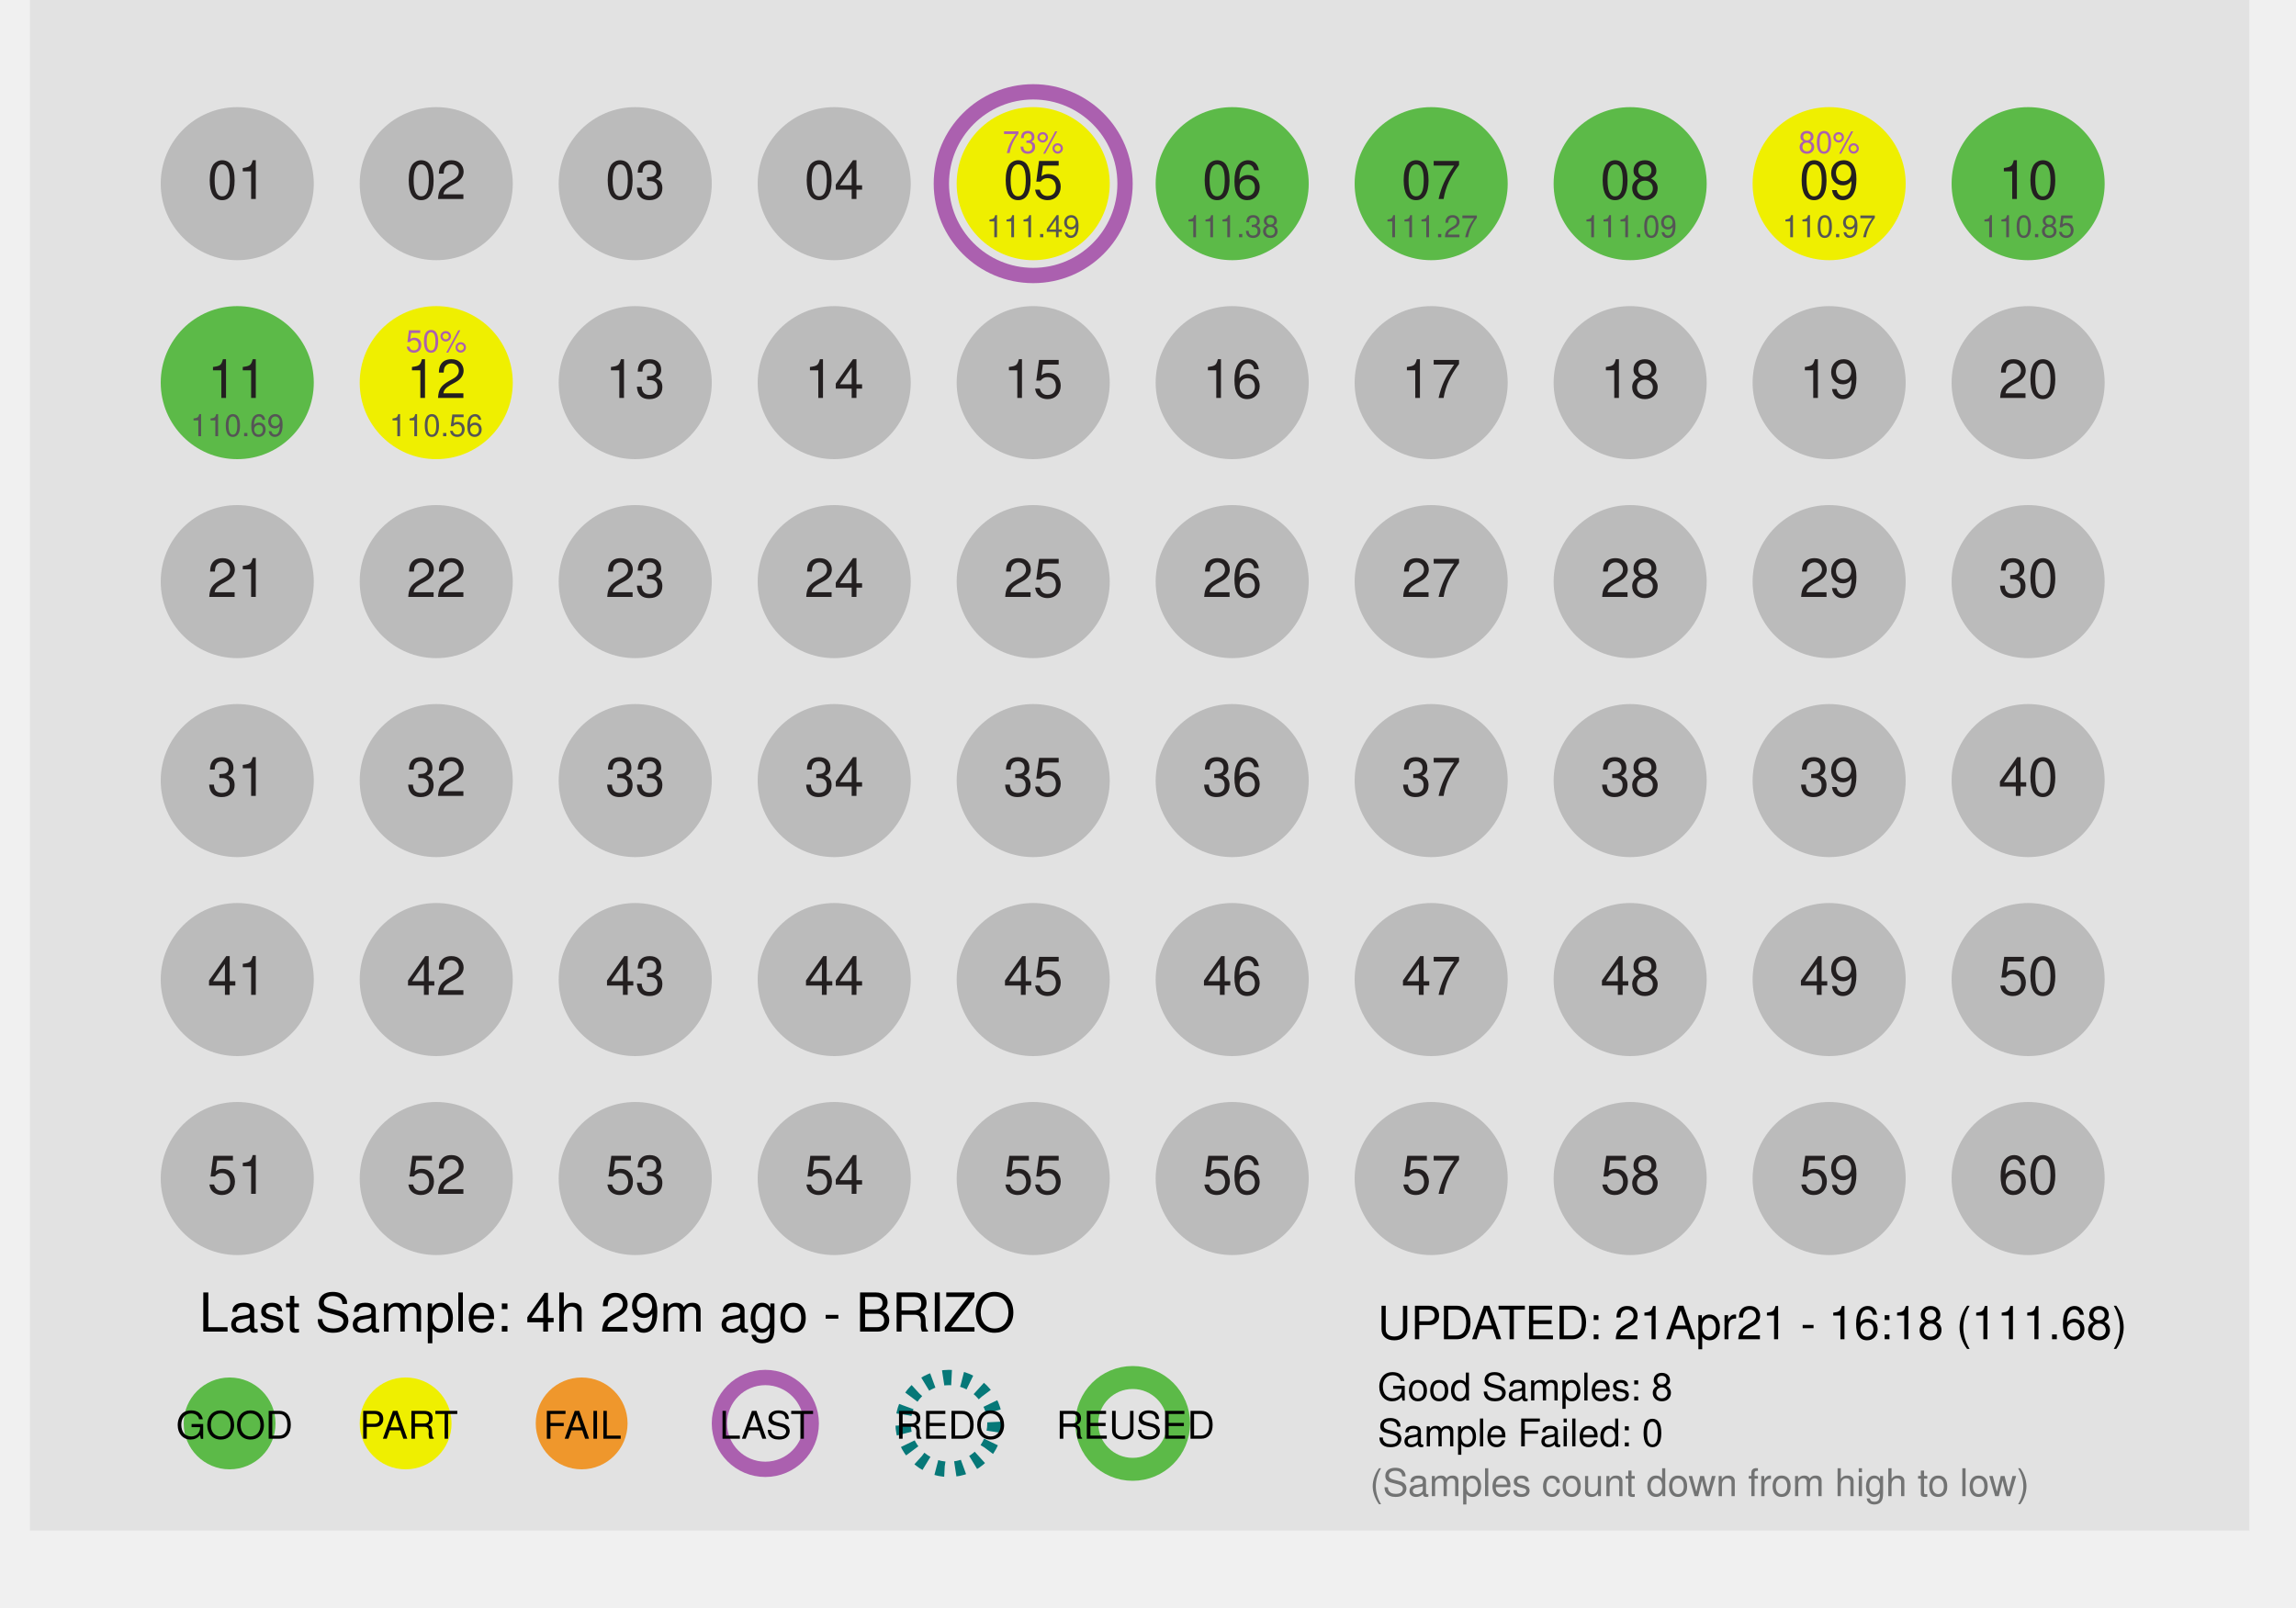
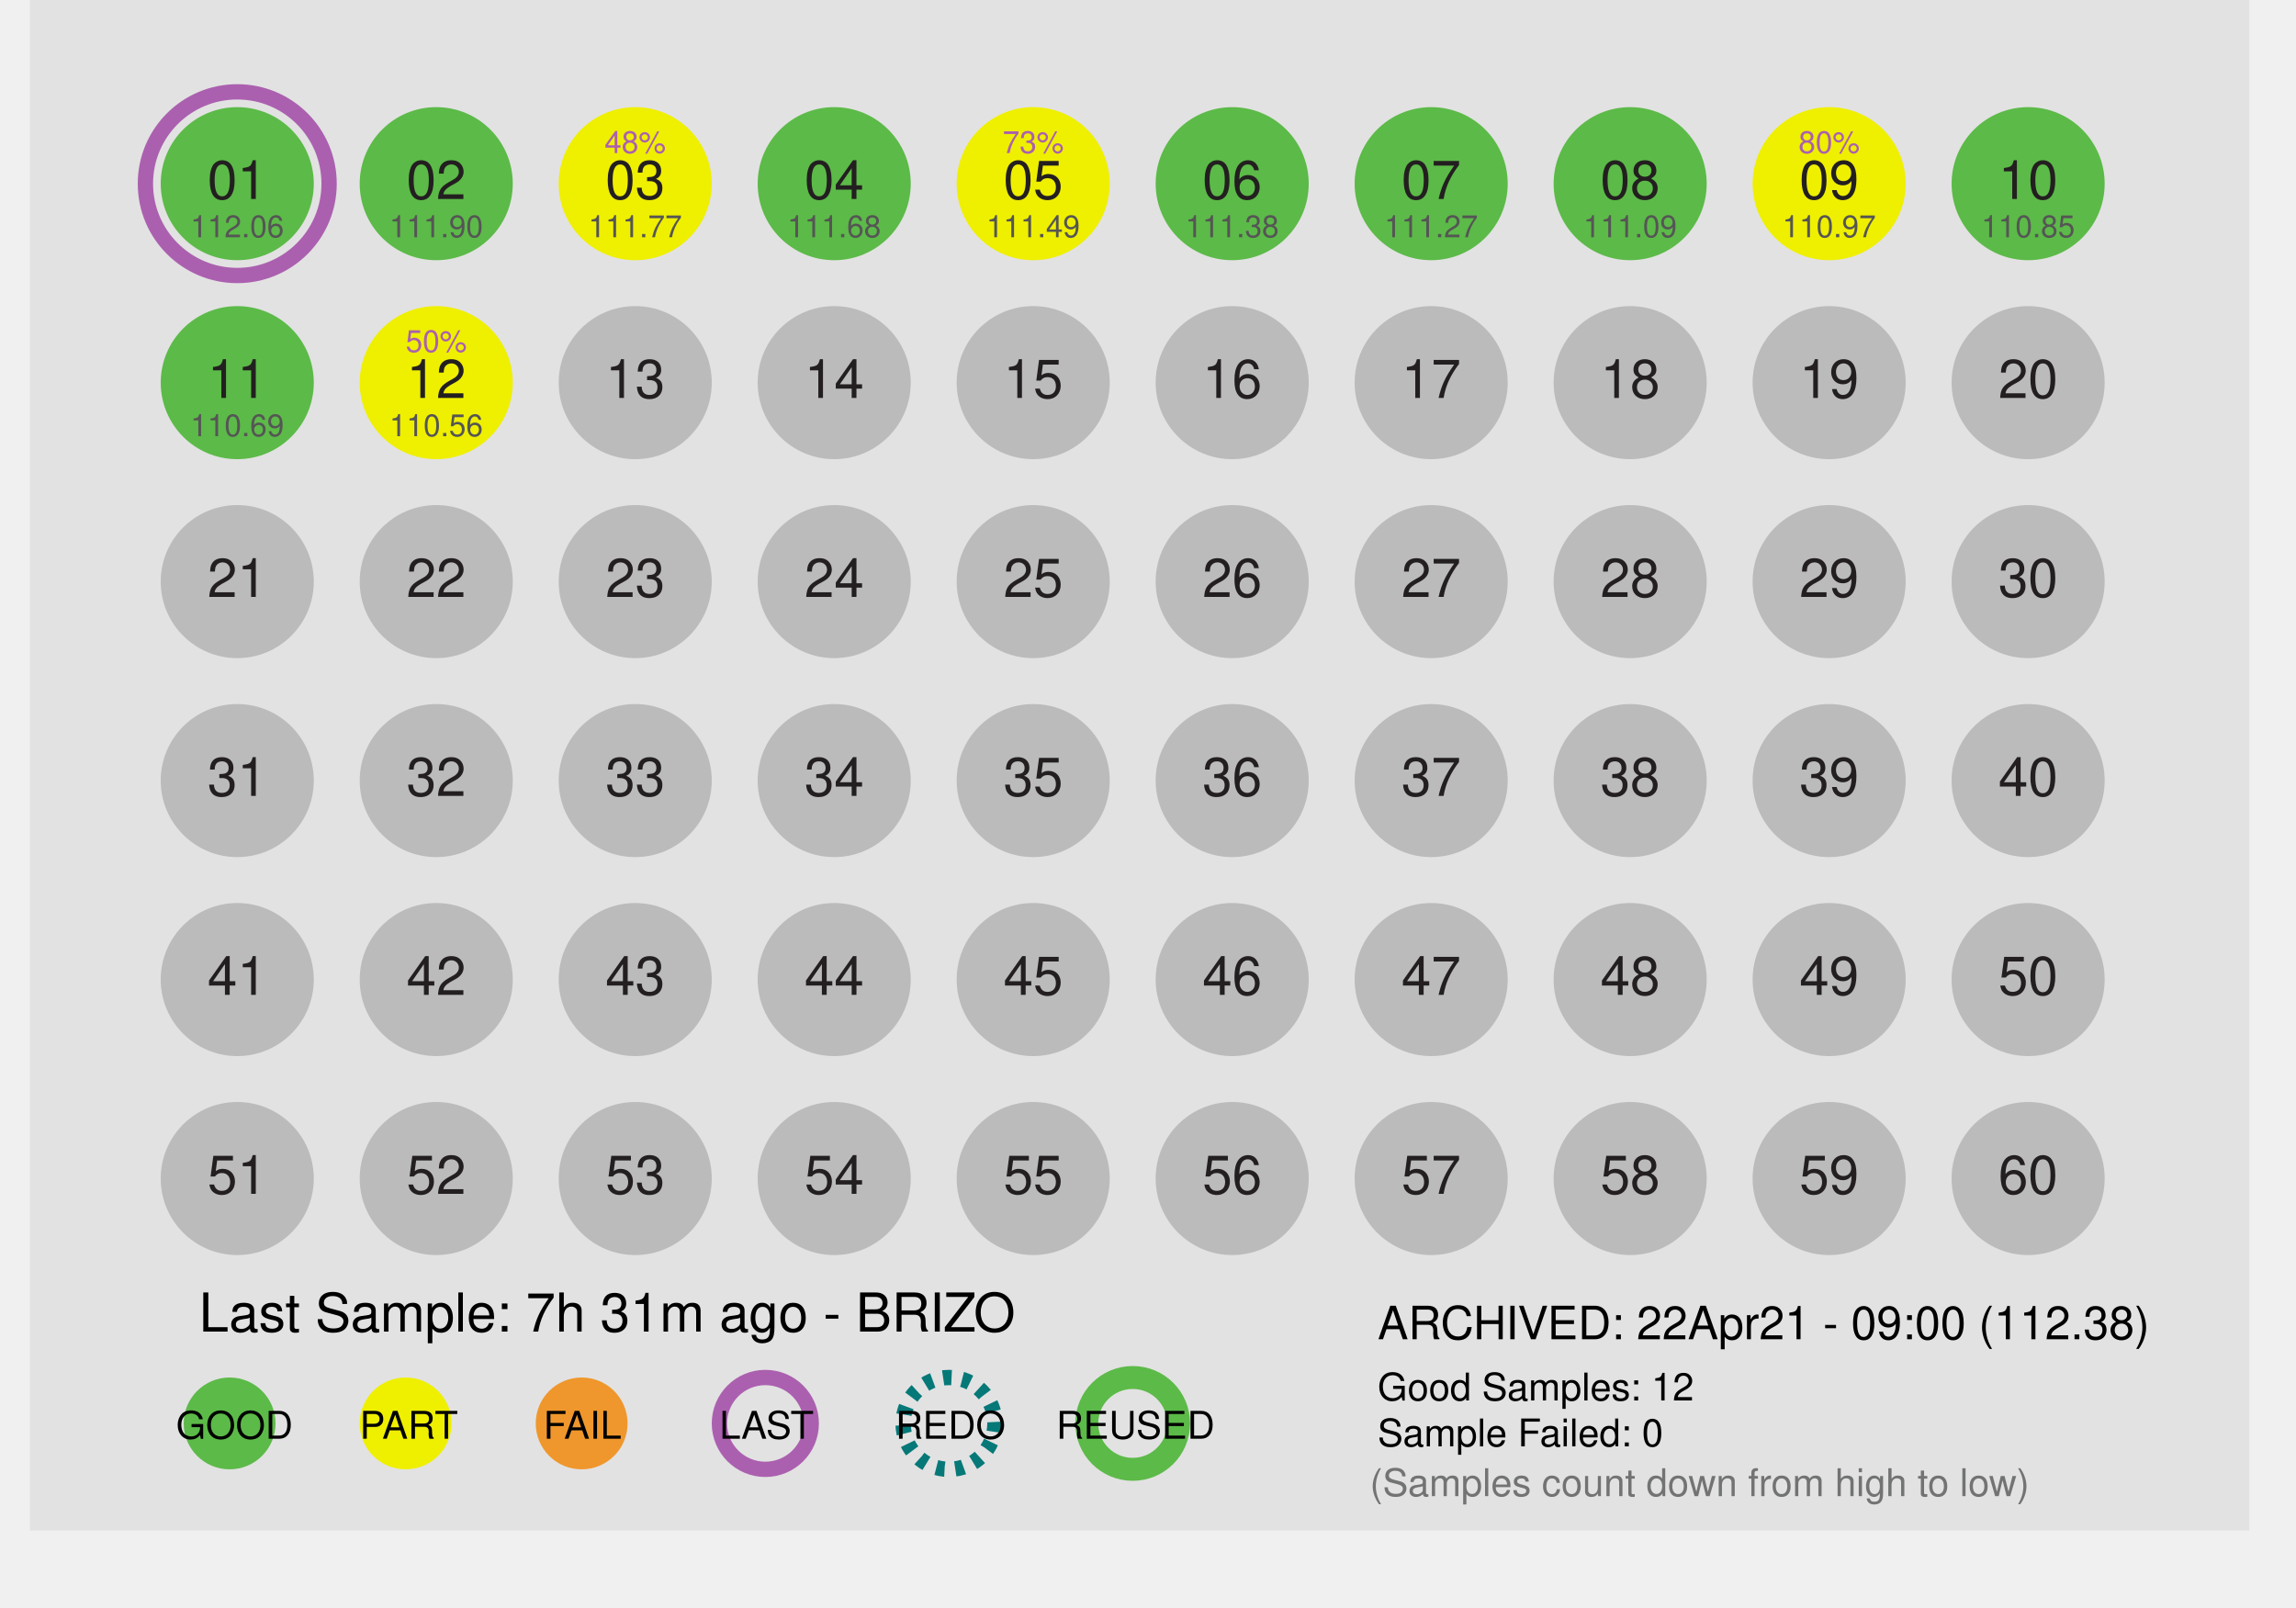
<svg xmlns="http://www.w3.org/2000/svg" id="Layer_1" data-name="Layer 1" x="0px" y="0px" viewBox="0 0 300 210" xml:space="preserve">
  <defs>
    <style>
 .st1 { fill: #dcddde; }
 .st2, .st3 { fill: #fff; }
 .st2 { stroke: #9b509f; }
 .st10, .st2, .st3 { stroke-miterlimit: 10; }
 .st10, .st2 { stroke-width: 2px; }
 .st3 { stroke: #231f20; }
 .st4 { fill: #ef972c; }
 .st5 { fill: #727373; }
 .st6 { fill: #5cba48; }
 .st7, .st8, .st9 { font-size: 7px; }
 .st7, .st8 { fill: #231f20; }
 .te5, .st7, .st9 { font-family: Helvetica; }
 .st8 { font-family: Helvetica-Bold, Helvetica; font-weight: 700; }
 .st9 { fill: #919396; }
 .st10 { fill: none; stroke: #fff; }

 .fill_gray { fill: #bbbbbb; }
 .fill_white { fill: #fff; }
 .stroke_purple { stroke: #ab60af; fill:none; stroke-width: 2px; }
 .stroke_black  { stroke: #000; fill:none; stroke-width: 2px; }
 .stroke_blue  { stroke: #067878; fill:none; stroke-width: 2px; stroke-dasharray:1.1 1.4;}
 .stroke_green  { stroke: #5cba48; fill:none; stroke-width: 3px;}
 .stroke_dash  { stroke-dasharray:1.1 1.4;}
 .stroke_2px { stroke-width: 2px; }
 .stroke_white { fill: none; stroke: #fff; }
 .stroke_none {stroke: none; fill:none};
 .stroke_darkGray { stroke: #231f20; fill: none; stroke-width: 2px;}
 .fill_orange { fill: #ef972c; }
 .fill_yellow { fill: #efef00; }
 .fill_lightgray { fill: #e2e2e2; }
 .thick_orange     { stroke-width:4px; fill:none; stroke: #ef972c; }
 .thick_yellow     { stroke-width:4px; fill:none; stroke: #f7ca0b; }
 .thick_gray       { stroke-width:4px; fill:none; stroke: #bbbbbb; }
 .thick_green      { stroke-width:4px; fill:none; stroke: #5cba48; }
 .fill_green { fill: #5cba48; }
 .font_size4 { font-size: 4px; }
 .font_size5 { font-size: 5px; }
 .font_size6 { font-size: 6px; }
 .font_size7 { font-size: 7px; }
 .font_size9 { font-size: 9px; }
 .fill_red {fill: #e24466; }
 .fill_purple {fill:#ab60af;}
 .fill_darkgray { fill: #555555; }
 .font_helv { font-family: Helvetica; }
 .font_helvBold { font-family: Helvetica-Bold, Helvetica; font-weight: 700; }
 .fill_lightergray { fill: #919396; }
    </style>
  </defs>
  <rect class="fill_lightgray" x="3.91" width="290" height="200" />
-   <circle desc="c_big_01" class="stroke_none" cx="31" cy="24" r="12" />
+   <circle desc="c_big_01" class="stroke_purple" cx="31" cy="24" r="12" />
  <circle desc="c_big_02" class="stroke_none" cx="57" cy="24" r="12" />
  <circle desc="c_big_03" class="stroke_none" cx="83" cy="24" r="12" />
  <circle desc="c_big_04" class="stroke_none" cx="109" cy="24" r="12" />
-   <circle desc="c_big_05" class="stroke_purple" cx="135" cy="24" r="12" />
+   <circle desc="c_big_05" class="stroke_none" cx="135" cy="24" r="12" />
  <circle desc="c_big_06" class="stroke_none" cx="161" cy="24" r="12" />
  <circle desc="c_big_07" class="stroke_none" cx="187" cy="24" r="12" />
  <circle desc="c_big_08" class="stroke_none" cx="213" cy="24" r="12" />
  <circle desc="c_big_09" class="stroke_none" cx="239" cy="24" r="12" />
  <circle desc="c_big_10" class="stroke_none" cx="265" cy="24" r="12" />
  <circle desc="c_big_11" class="stroke_none" cx="31" cy="50" r="12" />
  <circle desc="c_big_12" class="stroke_none" cx="57" cy="50" r="12" />
  <circle desc="c_big_13" class="stroke_none" cx="83" cy="50" r="12" />
  <circle desc="c_big_14" class="stroke_none" cx="109" cy="50" r="12" />
  <circle desc="c_big_15" class="stroke_none" cx="135" cy="50" r="12" />
  <circle desc="c_big_16" class="stroke_none" cx="161" cy="50" r="12" />
  <circle desc="c_big_17" class="stroke_none" cx="187" cy="50" r="12" />
  <circle desc="c_big_18" class="stroke_none" cx="213" cy="50" r="12" />
  <circle desc="c_big_19" class="stroke_none" cx="239" cy="50" r="12" />
  <circle desc="c_big_20" class="stroke_none" cx="265" cy="50" r="12" />
  <circle desc="c_big_21" class="stroke_none" cx="31" cy="76" r="12" />
  <circle desc="c_big_22" class="stroke_none" cx="57" cy="76" r="12" />
  <circle desc="c_big_23" class="stroke_none" cx="83" cy="76" r="12" />
  <circle desc="c_big_24" class="stroke_none" cx="109" cy="76" r="12" />
  <circle desc="c_big_25" class="stroke_none" cx="135" cy="76" r="12" />
  <circle desc="c_big_26" class="stroke_none" cx="161" cy="76" r="12" />
  <circle desc="c_big_27" class="stroke_none" cx="187" cy="76" r="12" />
  <circle desc="c_big_28" class="stroke_none" cx="213" cy="76" r="12" />
  <circle desc="c_big_29" class="stroke_none" cx="239" cy="76" r="12" />
  <circle desc="c_big_30" class="stroke_none" cx="265" cy="76" r="12" />
  <circle desc="c_big_31" class="stroke_none" cx="31" cy="102" r="12" />
  <circle desc="c_big_32" class="stroke_none" cx="57" cy="102" r="12" />
  <circle desc="c_big_33" class="stroke_none" cx="83" cy="102" r="12" />
  <circle desc="c_big_34" class="stroke_none" cx="109" cy="102" r="12" />
  <circle desc="c_big_35" class="stroke_none" cx="135" cy="102" r="12" />
  <circle desc="c_big_36" class="stroke_none" cx="161" cy="102" r="12" />
  <circle desc="c_big_37" class="stroke_none" cx="187" cy="102" r="12" />
  <circle desc="c_big_38" class="stroke_none" cx="213" cy="102" r="12" />
  <circle desc="c_big_39" class="stroke_none" cx="239" cy="102" r="12" />
  <circle desc="c_big_40" class="stroke_none" cx="265" cy="102" r="12" />
  <circle desc="c_big_41" class="stroke_none" cx="31" cy="128" r="12" />
  <circle desc="c_big_42" class="stroke_none" cx="57" cy="128" r="12" />
  <circle desc="c_big_43" class="stroke_none" cx="83" cy="128" r="12" />
  <circle desc="c_big_44" class="stroke_none" cx="109" cy="128" r="12" />
  <circle desc="c_big_45" class="stroke_none" cx="135" cy="128" r="12" />
  <circle desc="c_big_46" class="stroke_none" cx="161" cy="128" r="12" />
  <circle desc="c_big_47" class="stroke_none" cx="187" cy="128" r="12" />
  <circle desc="c_big_48" class="stroke_none" cx="213" cy="128" r="12" />
  <circle desc="c_big_49" class="stroke_none" cx="239" cy="128" r="12" />
  <circle desc="c_big_50" class="stroke_none" cx="265" cy="128" r="12" />
  <circle desc="c_big_51" class="stroke_none" cx="31" cy="154" r="12" />
  <circle desc="c_big_52" class="stroke_none" cx="57" cy="154" r="12" />
  <circle desc="c_big_53" class="stroke_none" cx="83" cy="154" r="12" />
  <circle desc="c_big_54" class="stroke_none" cx="109" cy="154" r="12" />
  <circle desc="c_big_55" class="stroke_none" cx="135" cy="154" r="12" />
  <circle desc="c_big_56" class="stroke_none" cx="161" cy="154" r="12" />
  <circle desc="c_big_57" class="stroke_none" cx="187" cy="154" r="12" />
  <circle desc="c_big_58" class="stroke_none" cx="213" cy="154" r="12" />
  <circle desc="c_big_59" class="stroke_none" cx="239" cy="154" r="12" />
  <circle desc="c_big_60" class="stroke_none" cx="265" cy="154" r="12" />
-   <circle desc="c_small_01" class="fill_gray" cx="31" cy="24" r="10" />
-   <circle desc="c_small_02" class="fill_gray" cx="57" cy="24" r="10" />
-   <circle desc="c_small_03" class="fill_gray" cx="83" cy="24" r="10" />
-   <circle desc="c_small_04" class="fill_gray" cx="109" cy="24" r="10" />
+   <circle desc="c_small_01" class="fill_green" cx="31" cy="24" r="10" />
+   <circle desc="c_small_02" class="fill_green" cx="57" cy="24" r="10" />
+   <circle desc="c_small_03" class="fill_yellow" cx="83" cy="24" r="10" />
+   <circle desc="c_small_04" class="fill_green" cx="109" cy="24" r="10" />
  <circle desc="c_small_05" class="fill_yellow" cx="135" cy="24" r="10" />
  <circle desc="c_small_06" class="fill_green" cx="161" cy="24" r="10" />
  <circle desc="c_small_07" class="fill_green" cx="187" cy="24" r="10" />
  <circle desc="c_small_08" class="fill_green" cx="213" cy="24" r="10" />
  <circle desc="c_small_09" class="fill_yellow" cx="239" cy="24" r="10" />
  <circle desc="c_small_10" class="fill_green" cx="265" cy="24" r="10" />
  <circle desc="c_small_11" class="fill_green" cx="31" cy="50" r="10" />
  <circle desc="c_small_12" class="fill_yellow" cx="57" cy="50" r="10" />
  <circle desc="c_small_13" class="fill_gray" cx="83" cy="50" r="10" />
  <circle desc="c_small_14" class="fill_gray" cx="109" cy="50" r="10" />
  <circle desc="c_small_15" class="fill_gray" cx="135" cy="50" r="10" />
  <circle desc="c_small_16" class="fill_gray" cx="161" cy="50" r="10" />
  <circle desc="c_small_17" class="fill_gray" cx="187" cy="50" r="10" />
  <circle desc="c_small_18" class="fill_gray" cx="213" cy="50" r="10" />
  <circle desc="c_small_19" class="fill_gray" cx="239" cy="50" r="10" />
  <circle desc="c_small_20" class="fill_gray" cx="265" cy="50" r="10" />
  <circle desc="c_small_21" class="fill_gray" cx="31" cy="76" r="10" />
  <circle desc="c_small_22" class="fill_gray" cx="57" cy="76" r="10" />
  <circle desc="c_small_23" class="fill_gray" cx="83" cy="76" r="10" />
  <circle desc="c_small_24" class="fill_gray" cx="109" cy="76" r="10" />
  <circle desc="c_small_25" class="fill_gray" cx="135" cy="76" r="10" />
  <circle desc="c_small_26" class="fill_gray" cx="161" cy="76" r="10" />
  <circle desc="c_small_27" class="fill_gray" cx="187" cy="76" r="10" />
  <circle desc="c_small_28" class="fill_gray" cx="213" cy="76" r="10" />
  <circle desc="c_small_29" class="fill_gray" cx="239" cy="76" r="10" />
  <circle desc="c_small_30" class="fill_gray" cx="265" cy="76" r="10" />
  <circle desc="c_small_31" class="fill_gray" cx="31" cy="102" r="10" />
  <circle desc="c_small_32" class="fill_gray" cx="57" cy="102" r="10" />
  <circle desc="c_small_33" class="fill_gray" cx="83" cy="102" r="10" />
  <circle desc="c_small_34" class="fill_gray" cx="109" cy="102" r="10" />
  <circle desc="c_small_35" class="fill_gray" cx="135" cy="102" r="10" />
  <circle desc="c_small_36" class="fill_gray" cx="161" cy="102" r="10" />
  <circle desc="c_small_37" class="fill_gray" cx="187" cy="102" r="10" />
  <circle desc="c_small_38" class="fill_gray" cx="213" cy="102" r="10" />
  <circle desc="c_small_39" class="fill_gray" cx="239" cy="102" r="10" />
  <circle desc="c_small_40" class="fill_gray" cx="265" cy="102" r="10" />
  <circle desc="c_small_41" class="fill_gray" cx="31" cy="128" r="10" />
  <circle desc="c_small_42" class="fill_gray" cx="57" cy="128" r="10" />
  <circle desc="c_small_43" class="fill_gray" cx="83" cy="128" r="10" />
  <circle desc="c_small_44" class="fill_gray" cx="109" cy="128" r="10" />
  <circle desc="c_small_45" class="fill_gray" cx="135" cy="128" r="10" />
  <circle desc="c_small_46" class="fill_gray" cx="161" cy="128" r="10" />
  <circle desc="c_small_47" class="fill_gray" cx="187" cy="128" r="10" />
  <circle desc="c_small_48" class="fill_gray" cx="213" cy="128" r="10" />
  <circle desc="c_small_49" class="fill_gray" cx="239" cy="128" r="10" />
  <circle desc="c_small_50" class="fill_gray" cx="265" cy="128" r="10" />
  <circle desc="c_small_51" class="fill_gray" cx="31" cy="154" r="10" />
  <circle desc="c_small_52" class="fill_gray" cx="57" cy="154" r="10" />
  <circle desc="c_small_53" class="fill_gray" cx="83" cy="154" r="10" />
  <circle desc="c_small_54" class="fill_gray" cx="109" cy="154" r="10" />
  <circle desc="c_small_55" class="fill_gray" cx="135" cy="154" r="10" />
  <circle desc="c_small_56" class="fill_gray" cx="161" cy="154" r="10" />
  <circle desc="c_small_57" class="fill_gray" cx="187" cy="154" r="10" />
  <circle desc="c_small_58" class="fill_gray" cx="213" cy="154" r="10" />
  <circle desc="c_small_59" class="fill_gray" cx="239" cy="154" r="10" />
  <circle desc="c_small_60" class="fill_gray" cx="265" cy="154" r="10" />
  <text desc="t_label_01" class="st7" text-anchor="middle" transform="translate(31 26)">01</text>
  <text desc="t_label_02" class="st7" text-anchor="middle" transform="translate(57 26)">02</text>
  <text desc="t_label_03" class="st7" text-anchor="middle" transform="translate(83 26)">03</text>
  <text desc="t_label_04" class="st7" text-anchor="middle" transform="translate(109 26)">04</text>
  <text desc="t_label_05" class="st7" text-anchor="middle" transform="translate(135 26)">05</text>
  <text desc="t_label_06" class="st7" text-anchor="middle" transform="translate(161 26)">06</text>
  <text desc="t_label_07" class="st7" text-anchor="middle" transform="translate(187 26)">07</text>
  <text desc="t_label_08" class="st7" text-anchor="middle" transform="translate(213 26)">08</text>
  <text desc="t_label_09" class="st7" text-anchor="middle" transform="translate(239 26)">09</text>
  <text desc="t_label_10" class="st7" text-anchor="middle" transform="translate(265 26)">10</text>
  <text desc="t_label_11" class="st7" text-anchor="middle" transform="translate(31 52)">11</text>
  <text desc="t_label_12" class="st7" text-anchor="middle" transform="translate(57 52)">12</text>
  <text desc="t_label_13" class="st7" text-anchor="middle" transform="translate(83 52)">13</text>
  <text desc="t_label_14" class="st7" text-anchor="middle" transform="translate(109 52)">14</text>
  <text desc="t_label_15" class="st7" text-anchor="middle" transform="translate(135 52)">15</text>
  <text desc="t_label_16" class="st7" text-anchor="middle" transform="translate(161 52)">16</text>
  <text desc="t_label_17" class="st7" text-anchor="middle" transform="translate(187 52)">17</text>
  <text desc="t_label_18" class="st7" text-anchor="middle" transform="translate(213 52)">18</text>
  <text desc="t_label_19" class="st7" text-anchor="middle" transform="translate(239 52)">19</text>
  <text desc="t_label_20" class="st7" text-anchor="middle" transform="translate(265 52)">20</text>
  <text desc="t_label_21" class="st7" text-anchor="middle" transform="translate(31 78)">21</text>
  <text desc="t_label_22" class="st7" text-anchor="middle" transform="translate(57 78)">22</text>
  <text desc="t_label_23" class="st7" text-anchor="middle" transform="translate(83 78)">23</text>
  <text desc="t_label_24" class="st7" text-anchor="middle" transform="translate(109 78)">24</text>
  <text desc="t_label_25" class="st7" text-anchor="middle" transform="translate(135 78)">25</text>
  <text desc="t_label_26" class="st7" text-anchor="middle" transform="translate(161 78)">26</text>
  <text desc="t_label_27" class="st7" text-anchor="middle" transform="translate(187 78)">27</text>
  <text desc="t_label_28" class="st7" text-anchor="middle" transform="translate(213 78)">28</text>
  <text desc="t_label_29" class="st7" text-anchor="middle" transform="translate(239 78)">29</text>
  <text desc="t_label_30" class="st7" text-anchor="middle" transform="translate(265 78)">30</text>
  <text desc="t_label_31" class="st7" text-anchor="middle" transform="translate(31 104)">31</text>
  <text desc="t_label_32" class="st7" text-anchor="middle" transform="translate(57 104)">32</text>
  <text desc="t_label_33" class="st7" text-anchor="middle" transform="translate(83 104)">33</text>
  <text desc="t_label_34" class="st7" text-anchor="middle" transform="translate(109 104)">34</text>
  <text desc="t_label_35" class="st7" text-anchor="middle" transform="translate(135 104)">35</text>
  <text desc="t_label_36" class="st7" text-anchor="middle" transform="translate(161 104)">36</text>
  <text desc="t_label_37" class="st7" text-anchor="middle" transform="translate(187 104)">37</text>
  <text desc="t_label_38" class="st7" text-anchor="middle" transform="translate(213 104)">38</text>
  <text desc="t_label_39" class="st7" text-anchor="middle" transform="translate(239 104)">39</text>
  <text desc="t_label_40" class="st7" text-anchor="middle" transform="translate(265 104)">40</text>
  <text desc="t_label_41" class="st7" text-anchor="middle" transform="translate(31 130)">41</text>
  <text desc="t_label_42" class="st7" text-anchor="middle" transform="translate(57 130)">42</text>
  <text desc="t_label_43" class="st7" text-anchor="middle" transform="translate(83 130)">43</text>
  <text desc="t_label_44" class="st7" text-anchor="middle" transform="translate(109 130)">44</text>
  <text desc="t_label_45" class="st7" text-anchor="middle" transform="translate(135 130)">45</text>
  <text desc="t_label_46" class="st7" text-anchor="middle" transform="translate(161 130)">46</text>
  <text desc="t_label_47" class="st7" text-anchor="middle" transform="translate(187 130)">47</text>
  <text desc="t_label_48" class="st7" text-anchor="middle" transform="translate(213 130)">48</text>
  <text desc="t_label_49" class="st7" text-anchor="middle" transform="translate(239 130)">49</text>
  <text desc="t_label_50" class="st7" text-anchor="middle" transform="translate(265 130)">50</text>
  <text desc="t_label_51" class="st7" text-anchor="middle" transform="translate(31 156)">51</text>
  <text desc="t_label_52" class="st7" text-anchor="middle" transform="translate(57 156)">52</text>
  <text desc="t_label_53" class="st7" text-anchor="middle" transform="translate(83 156)">53</text>
  <text desc="t_label_54" class="st7" text-anchor="middle" transform="translate(109 156)">54</text>
  <text desc="t_label_55" class="st7" text-anchor="middle" transform="translate(135 156)">55</text>
  <text desc="t_label_56" class="st7" text-anchor="middle" transform="translate(161 156)">56</text>
  <text desc="t_label_57" class="st7" text-anchor="middle" transform="translate(187 156)">57</text>
  <text desc="t_label_58" class="st7" text-anchor="middle" transform="translate(213 156)">58</text>
  <text desc="t_label_59" class="st7" text-anchor="middle" transform="translate(239 156)">59</text>
  <text desc="t_label_60" class="st7" text-anchor="middle" transform="translate(265 156)">60</text>
  <text desc="pct_label_01" text-anchor="middle" class="te5 font_size4 fill_purple" transform="translate(31 20)" />
  <text desc="pct_label_02" text-anchor="middle" class="te5 font_size4 fill_purple" transform="translate(57 20)" />
-   <text desc="pct_label_03" text-anchor="middle" class="te5 font_size4 fill_purple" transform="translate(83 20)" />
+   <text desc="pct_label_03" text-anchor="middle" class="te5 font_size4 fill_purple" transform="translate(83 20)">48%</text>
  <text desc="pct_label_04" text-anchor="middle" class="te5 font_size4 fill_purple" transform="translate(109 20)" />
  <text desc="pct_label_05" text-anchor="middle" class="te5 font_size4 fill_purple" transform="translate(135 20)">73%</text>
  <text desc="pct_label_06" text-anchor="middle" class="te5 font_size4 fill_purple" transform="translate(161 20)" />
  <text desc="pct_label_07" text-anchor="middle" class="te5 font_size4 fill_purple" transform="translate(187 20)" />
  <text desc="pct_label_08" text-anchor="middle" class="te5 font_size4 fill_purple" transform="translate(213 20)" />
  <text desc="pct_label_09" text-anchor="middle" class="te5 font_size4 fill_purple" transform="translate(239 20)">80%</text>
  <text desc="pct_label_10" text-anchor="middle" class="te5 font_size4 fill_purple" transform="translate(265 20)" />
  <text desc="pct_label_11" text-anchor="middle" class="te5 font_size4 fill_purple" transform="translate(31 46)" />
  <text desc="pct_label_12" text-anchor="middle" class="te5 font_size4 fill_purple" transform="translate(57 46)">50%</text>
  <text desc="pct_label_13" text-anchor="middle" class="te5 font_size4 fill_purple" transform="translate(83 46)" />
  <text desc="pct_label_14" text-anchor="middle" class="te5 font_size4 fill_purple" transform="translate(109 46)" />
  <text desc="pct_label_15" text-anchor="middle" class="te5 font_size4 fill_purple" transform="translate(135 46)" />
  <text desc="pct_label_16" text-anchor="middle" class="te5 font_size4 fill_purple" transform="translate(161 46)" />
  <text desc="pct_label_17" text-anchor="middle" class="te5 font_size4 fill_purple" transform="translate(187 46)" />
  <text desc="pct_label_18" text-anchor="middle" class="te5 font_size4 fill_purple" transform="translate(213 46)" />
  <text desc="pct_label_19" text-anchor="middle" class="te5 font_size4 fill_purple" transform="translate(239 46)" />
  <text desc="pct_label_20" text-anchor="middle" class="te5 font_size4 fill_purple" transform="translate(265 46)" />
  <text desc="pct_label_21" text-anchor="middle" class="te5 font_size4 fill_purple" transform="translate(31 72)" />
  <text desc="pct_label_22" text-anchor="middle" class="te5 font_size4 fill_purple" transform="translate(57 72)" />
  <text desc="pct_label_23" text-anchor="middle" class="te5 font_size4 fill_purple" transform="translate(83 72)" />
  <text desc="pct_label_24" text-anchor="middle" class="te5 font_size4 fill_purple" transform="translate(109 72)" />
  <text desc="pct_label_25" text-anchor="middle" class="te5 font_size4 fill_purple" transform="translate(135 72)" />
  <text desc="pct_label_26" text-anchor="middle" class="te5 font_size4 fill_purple" transform="translate(161 72)" />
  <text desc="pct_label_27" text-anchor="middle" class="te5 font_size4 fill_purple" transform="translate(187 72)" />
  <text desc="pct_label_28" text-anchor="middle" class="te5 font_size4 fill_purple" transform="translate(213 72)" />
  <text desc="pct_label_29" text-anchor="middle" class="te5 font_size4 fill_purple" transform="translate(239 72)" />
  <text desc="pct_label_30" text-anchor="middle" class="te5 font_size4 fill_purple" transform="translate(265 72)" />
  <text desc="pct_label_31" text-anchor="middle" class="te5 font_size4 fill_purple" transform="translate(31 98)" />
  <text desc="pct_label_32" text-anchor="middle" class="te5 font_size4 fill_purple" transform="translate(57 98)" />
  <text desc="pct_label_33" text-anchor="middle" class="te5 font_size4 fill_purple" transform="translate(83 98)" />
  <text desc="pct_label_34" text-anchor="middle" class="te5 font_size4 fill_purple" transform="translate(109 98)" />
  <text desc="pct_label_35" text-anchor="middle" class="te5 font_size4 fill_purple" transform="translate(135 98)" />
  <text desc="pct_label_36" text-anchor="middle" class="te5 font_size4 fill_purple" transform="translate(161 98)" />
  <text desc="pct_label_37" text-anchor="middle" class="te5 font_size4 fill_purple" transform="translate(187 98)" />
  <text desc="pct_label_38" text-anchor="middle" class="te5 font_size4 fill_purple" transform="translate(213 98)" />
  <text desc="pct_label_39" text-anchor="middle" class="te5 font_size4 fill_purple" transform="translate(239 98)" />
  <text desc="pct_label_40" text-anchor="middle" class="te5 font_size4 fill_purple" transform="translate(265 98)" />
  <text desc="pct_label_41" text-anchor="middle" class="te5 font_size4 fill_purple" transform="translate(31 124)" />
  <text desc="pct_label_42" text-anchor="middle" class="te5 font_size4 fill_purple" transform="translate(57 124)" />
  <text desc="pct_label_43" text-anchor="middle" class="te5 font_size4 fill_purple" transform="translate(83 124)" />
  <text desc="pct_label_44" text-anchor="middle" class="te5 font_size4 fill_purple" transform="translate(109 124)" />
  <text desc="pct_label_45" text-anchor="middle" class="te5 font_size4 fill_purple" transform="translate(135 124)" />
  <text desc="pct_label_46" text-anchor="middle" class="te5 font_size4 fill_purple" transform="translate(161 124)" />
  <text desc="pct_label_47" text-anchor="middle" class="te5 font_size4 fill_purple" transform="translate(187 124)" />
  <text desc="pct_label_48" text-anchor="middle" class="te5 font_size4 fill_purple" transform="translate(213 124)" />
  <text desc="pct_label_49" text-anchor="middle" class="te5 font_size4 fill_purple" transform="translate(239 124)" />
  <text desc="pct_label_50" text-anchor="middle" class="te5 font_size4 fill_purple" transform="translate(265 124)" />
  <text desc="pct_label_51" text-anchor="middle" class="te5 font_size4 fill_purple" transform="translate(31 150)" />
  <text desc="pct_label_52" text-anchor="middle" class="te5 font_size4 fill_purple" transform="translate(57 150)" />
  <text desc="pct_label_53" text-anchor="middle" class="te5 font_size4 fill_purple" transform="translate(83 150)" />
  <text desc="pct_label_54" text-anchor="middle" class="te5 font_size4 fill_purple" transform="translate(109 150)" />
  <text desc="pct_label_55" text-anchor="middle" class="te5 font_size4 fill_purple" transform="translate(135 150)" />
  <text desc="pct_label_56" text-anchor="middle" class="te5 font_size4 fill_purple" transform="translate(161 150)" />
  <text desc="pct_label_57" text-anchor="middle" class="te5 font_size4 fill_purple" transform="translate(187 150)" />
  <text desc="pct_label_58" text-anchor="middle" class="te5 font_size4 fill_purple" transform="translate(213 150)" />
  <text desc="pct_label_59" text-anchor="middle" class="te5 font_size4 fill_purple" transform="translate(239 150)" />
  <text desc="pct_label_60" text-anchor="middle" class="te5 font_size4 fill_purple" transform="translate(265 150)" />
-   <text desc="time_label_01" text-anchor="middle" class="te5 font_size4 fill_darkgray" transform="translate(31 31)" />
-   <text desc="time_label_02" text-anchor="middle" class="te5 font_size4 fill_darkgray" transform="translate(57 31)" />
-   <text desc="time_label_03" text-anchor="middle" class="te5 font_size4 fill_darkgray" transform="translate(83 31)" />
-   <text desc="time_label_04" text-anchor="middle" class="te5 font_size4 fill_darkgray" transform="translate(109 31)" />
+   <text desc="time_label_01" text-anchor="middle" class="te5 font_size4 fill_darkgray" transform="translate(31 31)">112.06</text>
+   <text desc="time_label_02" text-anchor="middle" class="te5 font_size4 fill_darkgray" transform="translate(57 31)">111.90</text>
+   <text desc="time_label_03" text-anchor="middle" class="te5 font_size4 fill_darkgray" transform="translate(83 31)">111.77</text>
+   <text desc="time_label_04" text-anchor="middle" class="te5 font_size4 fill_darkgray" transform="translate(109 31)">111.68</text>
  <text desc="time_label_05" text-anchor="middle" class="te5 font_size4 fill_darkgray" transform="translate(135 31)">111.49</text>
  <text desc="time_label_06" text-anchor="middle" class="te5 font_size4 fill_darkgray" transform="translate(161 31)">111.38</text>
  <text desc="time_label_07" text-anchor="middle" class="te5 font_size4 fill_darkgray" transform="translate(187 31)">111.27</text>
  <text desc="time_label_08" text-anchor="middle" class="te5 font_size4 fill_darkgray" transform="translate(213 31)">111.09</text>
  <text desc="time_label_09" text-anchor="middle" class="te5 font_size4 fill_darkgray" transform="translate(239 31)">110.97</text>
  <text desc="time_label_10" text-anchor="middle" class="te5 font_size4 fill_darkgray" transform="translate(265 31)">110.85</text>
  <text desc="time_label_11" text-anchor="middle" class="te5 font_size4 fill_darkgray" transform="translate(31 57)">110.69</text>
  <text desc="time_label_12" text-anchor="middle" class="te5 font_size4 fill_darkgray" transform="translate(57 57)">110.56</text>
  <text desc="time_label_13" text-anchor="middle" class="te5 font_size4 fill_darkgray" transform="translate(83 57)" />
  <text desc="time_label_14" text-anchor="middle" class="te5 font_size4 fill_darkgray" transform="translate(109 57)" />
  <text desc="time_label_15" text-anchor="middle" class="te5 font_size4 fill_darkgray" transform="translate(135 57)" />
  <text desc="time_label_16" text-anchor="middle" class="te5 font_size4 fill_darkgray" transform="translate(161 57)" />
  <text desc="time_label_17" text-anchor="middle" class="te5 font_size4 fill_darkgray" transform="translate(187 57)" />
  <text desc="time_label_18" text-anchor="middle" class="te5 font_size4 fill_darkgray" transform="translate(213 57)" />
  <text desc="time_label_19" text-anchor="middle" class="te5 font_size4 fill_darkgray" transform="translate(239 57)" />
  <text desc="time_label_20" text-anchor="middle" class="te5 font_size4 fill_darkgray" transform="translate(265 57)" />
  <text desc="time_label_21" text-anchor="middle" class="te5 font_size4 fill_darkgray" transform="translate(31 83)" />
  <text desc="time_label_22" text-anchor="middle" class="te5 font_size4 fill_darkgray" transform="translate(57 83)" />
  <text desc="time_label_23" text-anchor="middle" class="te5 font_size4 fill_darkgray" transform="translate(83 83)" />
  <text desc="time_label_24" text-anchor="middle" class="te5 font_size4 fill_darkgray" transform="translate(109 83)" />
  <text desc="time_label_25" text-anchor="middle" class="te5 font_size4 fill_darkgray" transform="translate(135 83)" />
  <text desc="time_label_26" text-anchor="middle" class="te5 font_size4 fill_darkgray" transform="translate(161 83)" />
  <text desc="time_label_27" text-anchor="middle" class="te5 font_size4 fill_darkgray" transform="translate(187 83)" />
  <text desc="time_label_28" text-anchor="middle" class="te5 font_size4 fill_darkgray" transform="translate(213 83)" />
  <text desc="time_label_29" text-anchor="middle" class="te5 font_size4 fill_darkgray" transform="translate(239 83)" />
  <text desc="time_label_30" text-anchor="middle" class="te5 font_size4 fill_darkgray" transform="translate(265 83)" />
  <text desc="time_label_31" text-anchor="middle" class="te5 font_size4 fill_darkgray" transform="translate(31 109)" />
  <text desc="time_label_32" text-anchor="middle" class="te5 font_size4 fill_darkgray" transform="translate(57 109)" />
  <text desc="time_label_33" text-anchor="middle" class="te5 font_size4 fill_darkgray" transform="translate(83 109)" />
  <text desc="time_label_34" text-anchor="middle" class="te5 font_size4 fill_darkgray" transform="translate(109 109)" />
  <text desc="time_label_35" text-anchor="middle" class="te5 font_size4 fill_darkgray" transform="translate(135 109)" />
  <text desc="time_label_36" text-anchor="middle" class="te5 font_size4 fill_darkgray" transform="translate(161 109)" />
  <text desc="time_label_37" text-anchor="middle" class="te5 font_size4 fill_darkgray" transform="translate(187 109)" />
  <text desc="time_label_38" text-anchor="middle" class="te5 font_size4 fill_darkgray" transform="translate(213 109)" />
  <text desc="time_label_39" text-anchor="middle" class="te5 font_size4 fill_darkgray" transform="translate(239 109)" />
  <text desc="time_label_40" text-anchor="middle" class="te5 font_size4 fill_darkgray" transform="translate(265 109)" />
  <text desc="time_label_41" text-anchor="middle" class="te5 font_size4 fill_darkgray" transform="translate(31 135)" />
  <text desc="time_label_42" text-anchor="middle" class="te5 font_size4 fill_darkgray" transform="translate(57 135)" />
  <text desc="time_label_43" text-anchor="middle" class="te5 font_size4 fill_darkgray" transform="translate(83 135)" />
  <text desc="time_label_44" text-anchor="middle" class="te5 font_size4 fill_darkgray" transform="translate(109 135)" />
  <text desc="time_label_45" text-anchor="middle" class="te5 font_size4 fill_darkgray" transform="translate(135 135)" />
  <text desc="time_label_46" text-anchor="middle" class="te5 font_size4 fill_darkgray" transform="translate(161 135)" />
  <text desc="time_label_47" text-anchor="middle" class="te5 font_size4 fill_darkgray" transform="translate(187 135)" />
  <text desc="time_label_48" text-anchor="middle" class="te5 font_size4 fill_darkgray" transform="translate(213 135)" />
  <text desc="time_label_49" text-anchor="middle" class="te5 font_size4 fill_darkgray" transform="translate(239 135)" />
  <text desc="time_label_50" text-anchor="middle" class="te5 font_size4 fill_darkgray" transform="translate(265 135)" />
  <text desc="time_label_51" text-anchor="middle" class="te5 font_size4 fill_darkgray" transform="translate(31 161)" />
  <text desc="time_label_52" text-anchor="middle" class="te5 font_size4 fill_darkgray" transform="translate(57 161)" />
  <text desc="time_label_53" text-anchor="middle" class="te5 font_size4 fill_darkgray" transform="translate(83 161)" />
  <text desc="time_label_54" text-anchor="middle" class="te5 font_size4 fill_darkgray" transform="translate(109 161)" />
  <text desc="time_label_55" text-anchor="middle" class="te5 font_size4 fill_darkgray" transform="translate(135 161)" />
  <text desc="time_label_56" text-anchor="middle" class="te5 font_size4 fill_darkgray" transform="translate(161 161)" />
  <text desc="time_label_57" text-anchor="middle" class="te5 font_size4 fill_darkgray" transform="translate(187 161)" />
  <text desc="time_label_58" text-anchor="middle" class="te5 font_size4 fill_darkgray" transform="translate(213 161)" />
  <text desc="time_label_59" text-anchor="middle" class="te5 font_size4 fill_darkgray" transform="translate(239 161)" />
  <text desc="time_label_60" text-anchor="middle" class="te5 font_size4 fill_darkgray" transform="translate(265 161)" />
-   <text class="font_helv font_size7" transform="translate(26 174)">Last Sample: 4h 29m ago - BRIZO</text>
-   <text class="font_helv font_size6" transform="translate(180 175)">UPDATED: 21Apr21 - 16:18 (111.68)</text>
-   <text class="te5 font_size5" transform="translate(180 183)">Good Samples: 8 </text>
+   <text class="font_helv font_size7" transform="translate(26 174)">Last Sample: 7h 31m ago - BRIZO</text>
+   <text class="font_helv font_size6" transform="translate(180 175)">ARCHIVED: 22Apr21 - 09:00 (112.38)</text>
+   <text class="te5 font_size5" transform="translate(180 183)">Good Samples: 12 </text>
  <text class="te5 font_size5" transform="translate(180 189)">Sample Failed: 0</text>
  <text class="te5 st5 font_size5" transform="translate(179 195.5)">(Samples count down from high to low)</text>
  <circle class="fill_green" cx="30" cy="186" r="6" />
  <text class="te5 font_size5" transform="translate(23 188)">GOOD</text>
  <circle class="fill_yellow" cx="53" cy="186" r="6" />
  <text class="te5 font_size5" transform="translate(47 188)">PART</text>
  <circle class="fill_orange" cx="76" cy="186" r="6" />
  <text class="te5 font_size5" transform="translate(71 188)">FAIL</text>
  <circle class="stroke_purple" cx="100" cy="186" r="6" />
  <text class="te5 font_size5" transform="translate(94 188)">LAST</text>
  <circle class="stroke_blue stroke_dash" cx="124" cy="186" r="6" />
  <text class="te5 font_size5" transform="translate(117 188)">REDO</text>
  <circle class="stroke_green" cx="148" cy="186" r="6" />
  <text class="te5 font_size5" transform="translate(138 188)">REUSED</text>
</svg>
